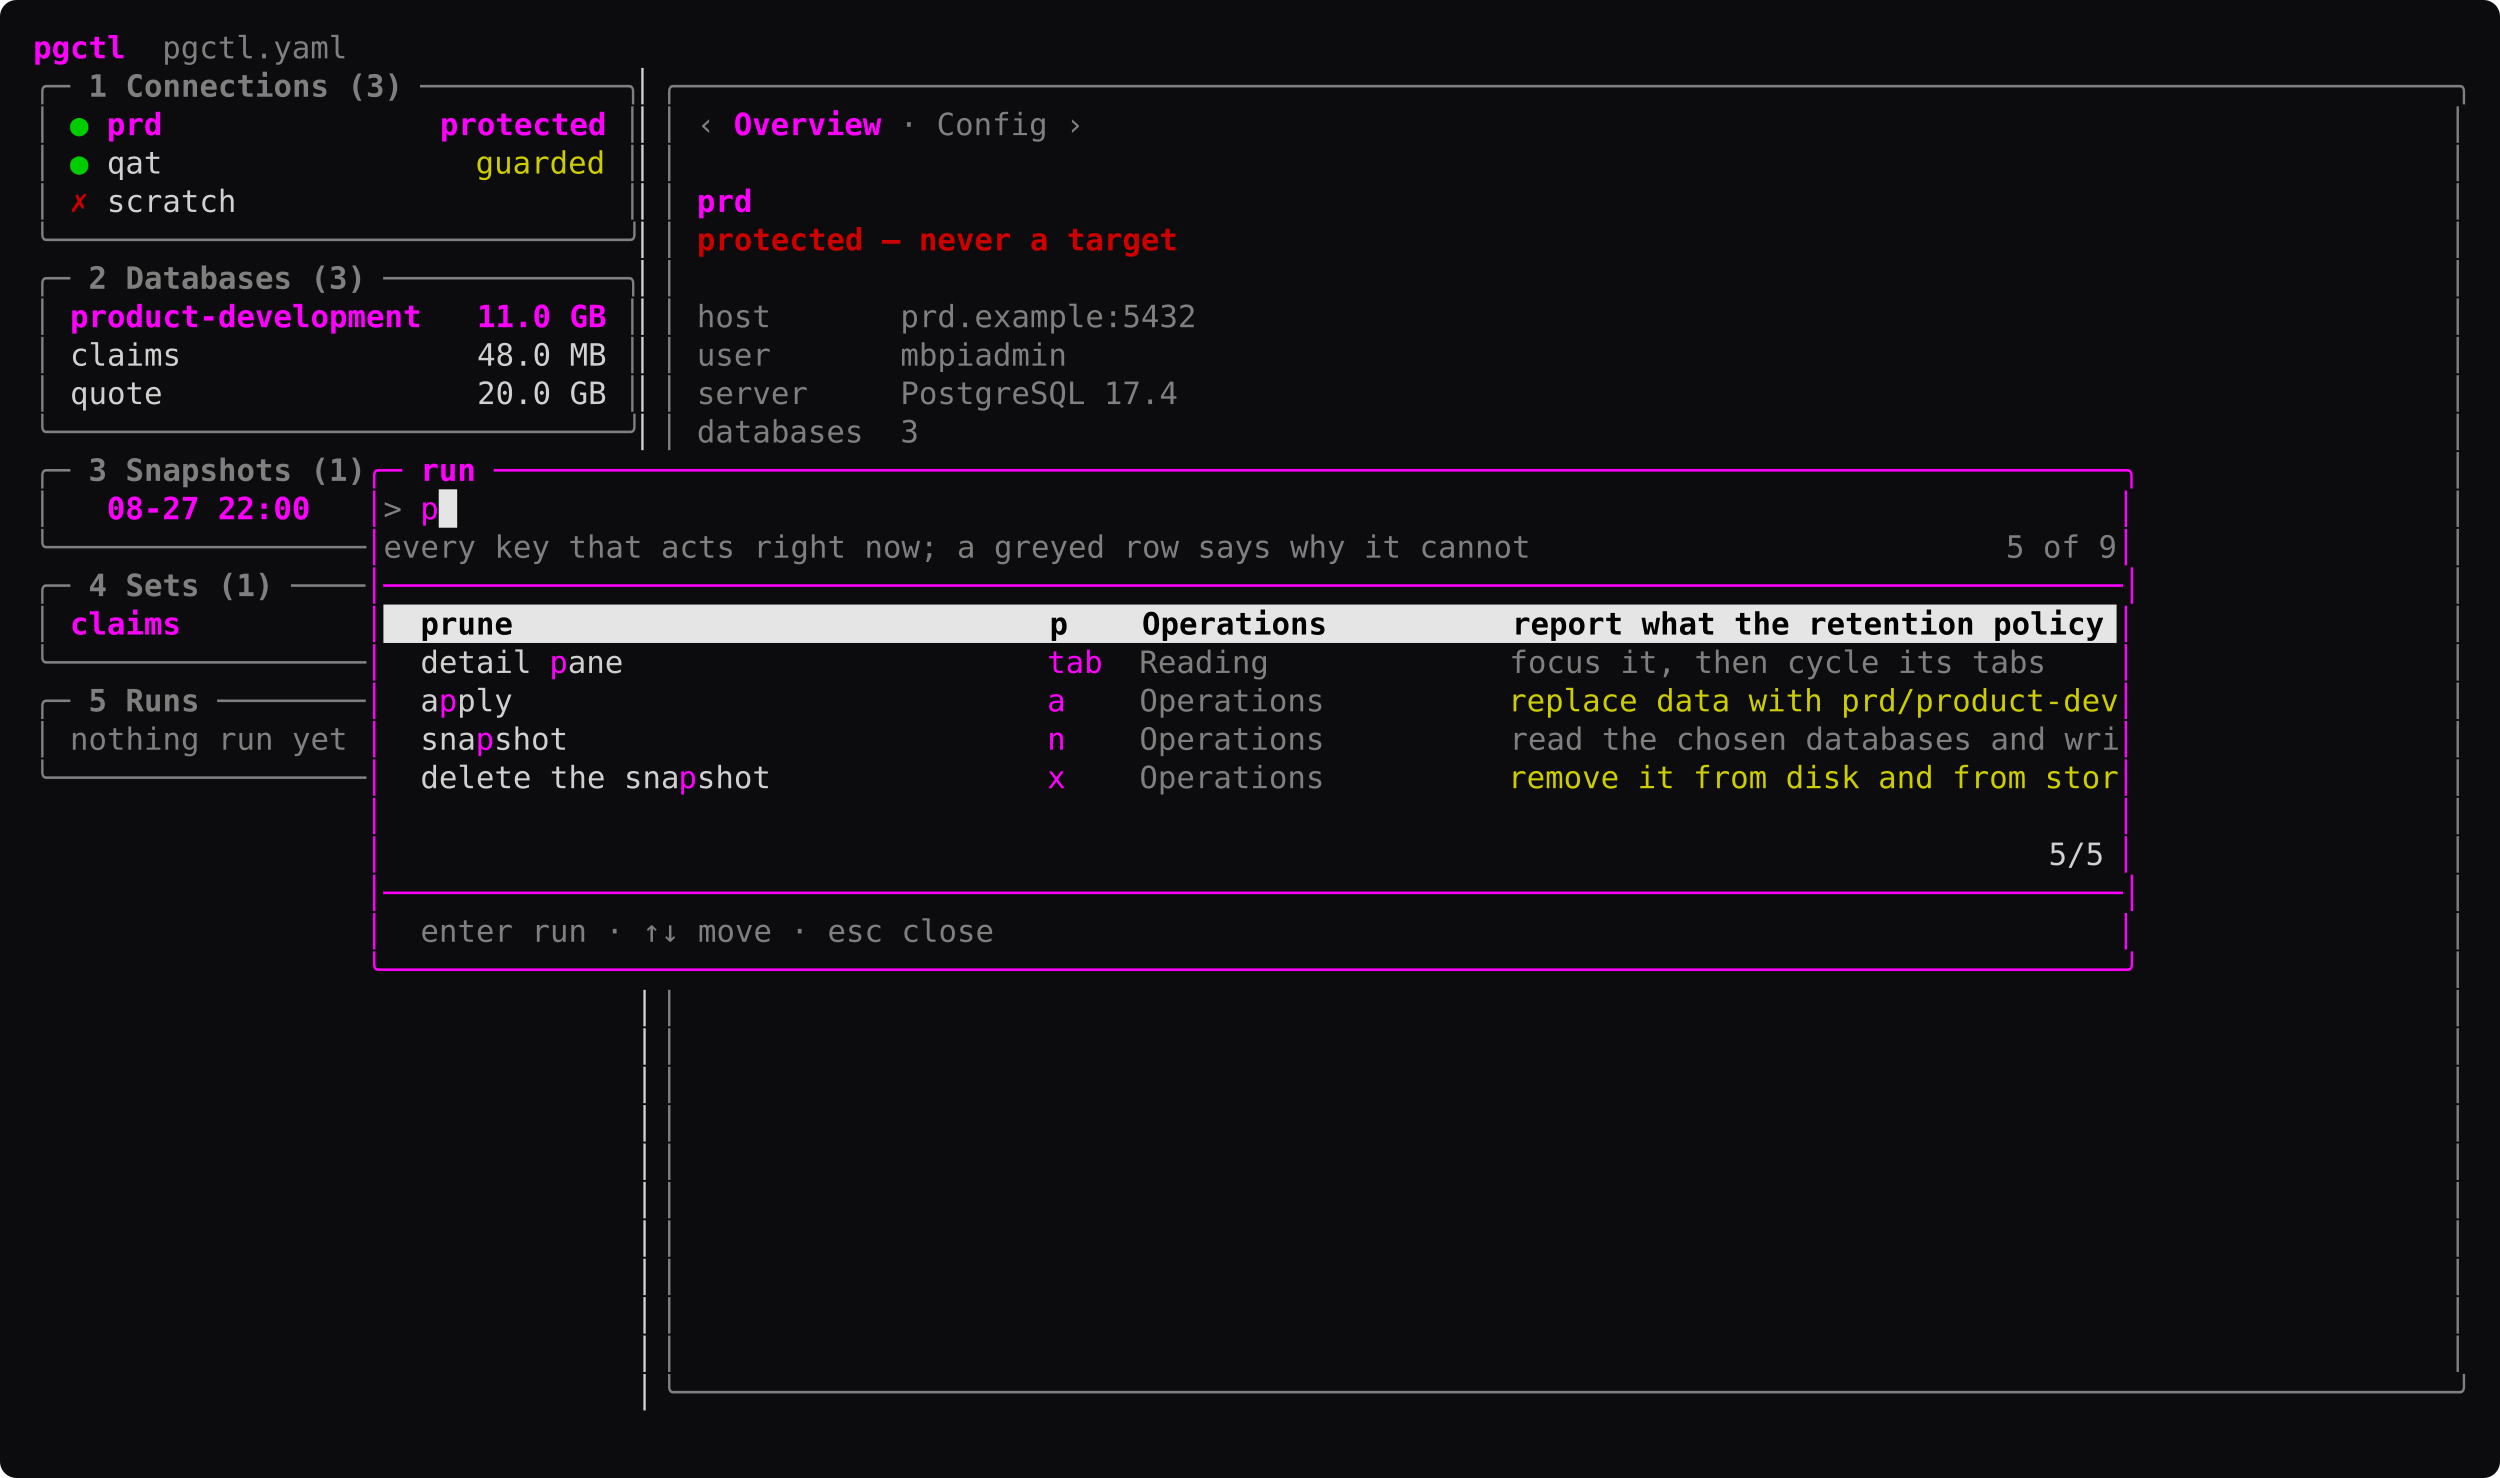
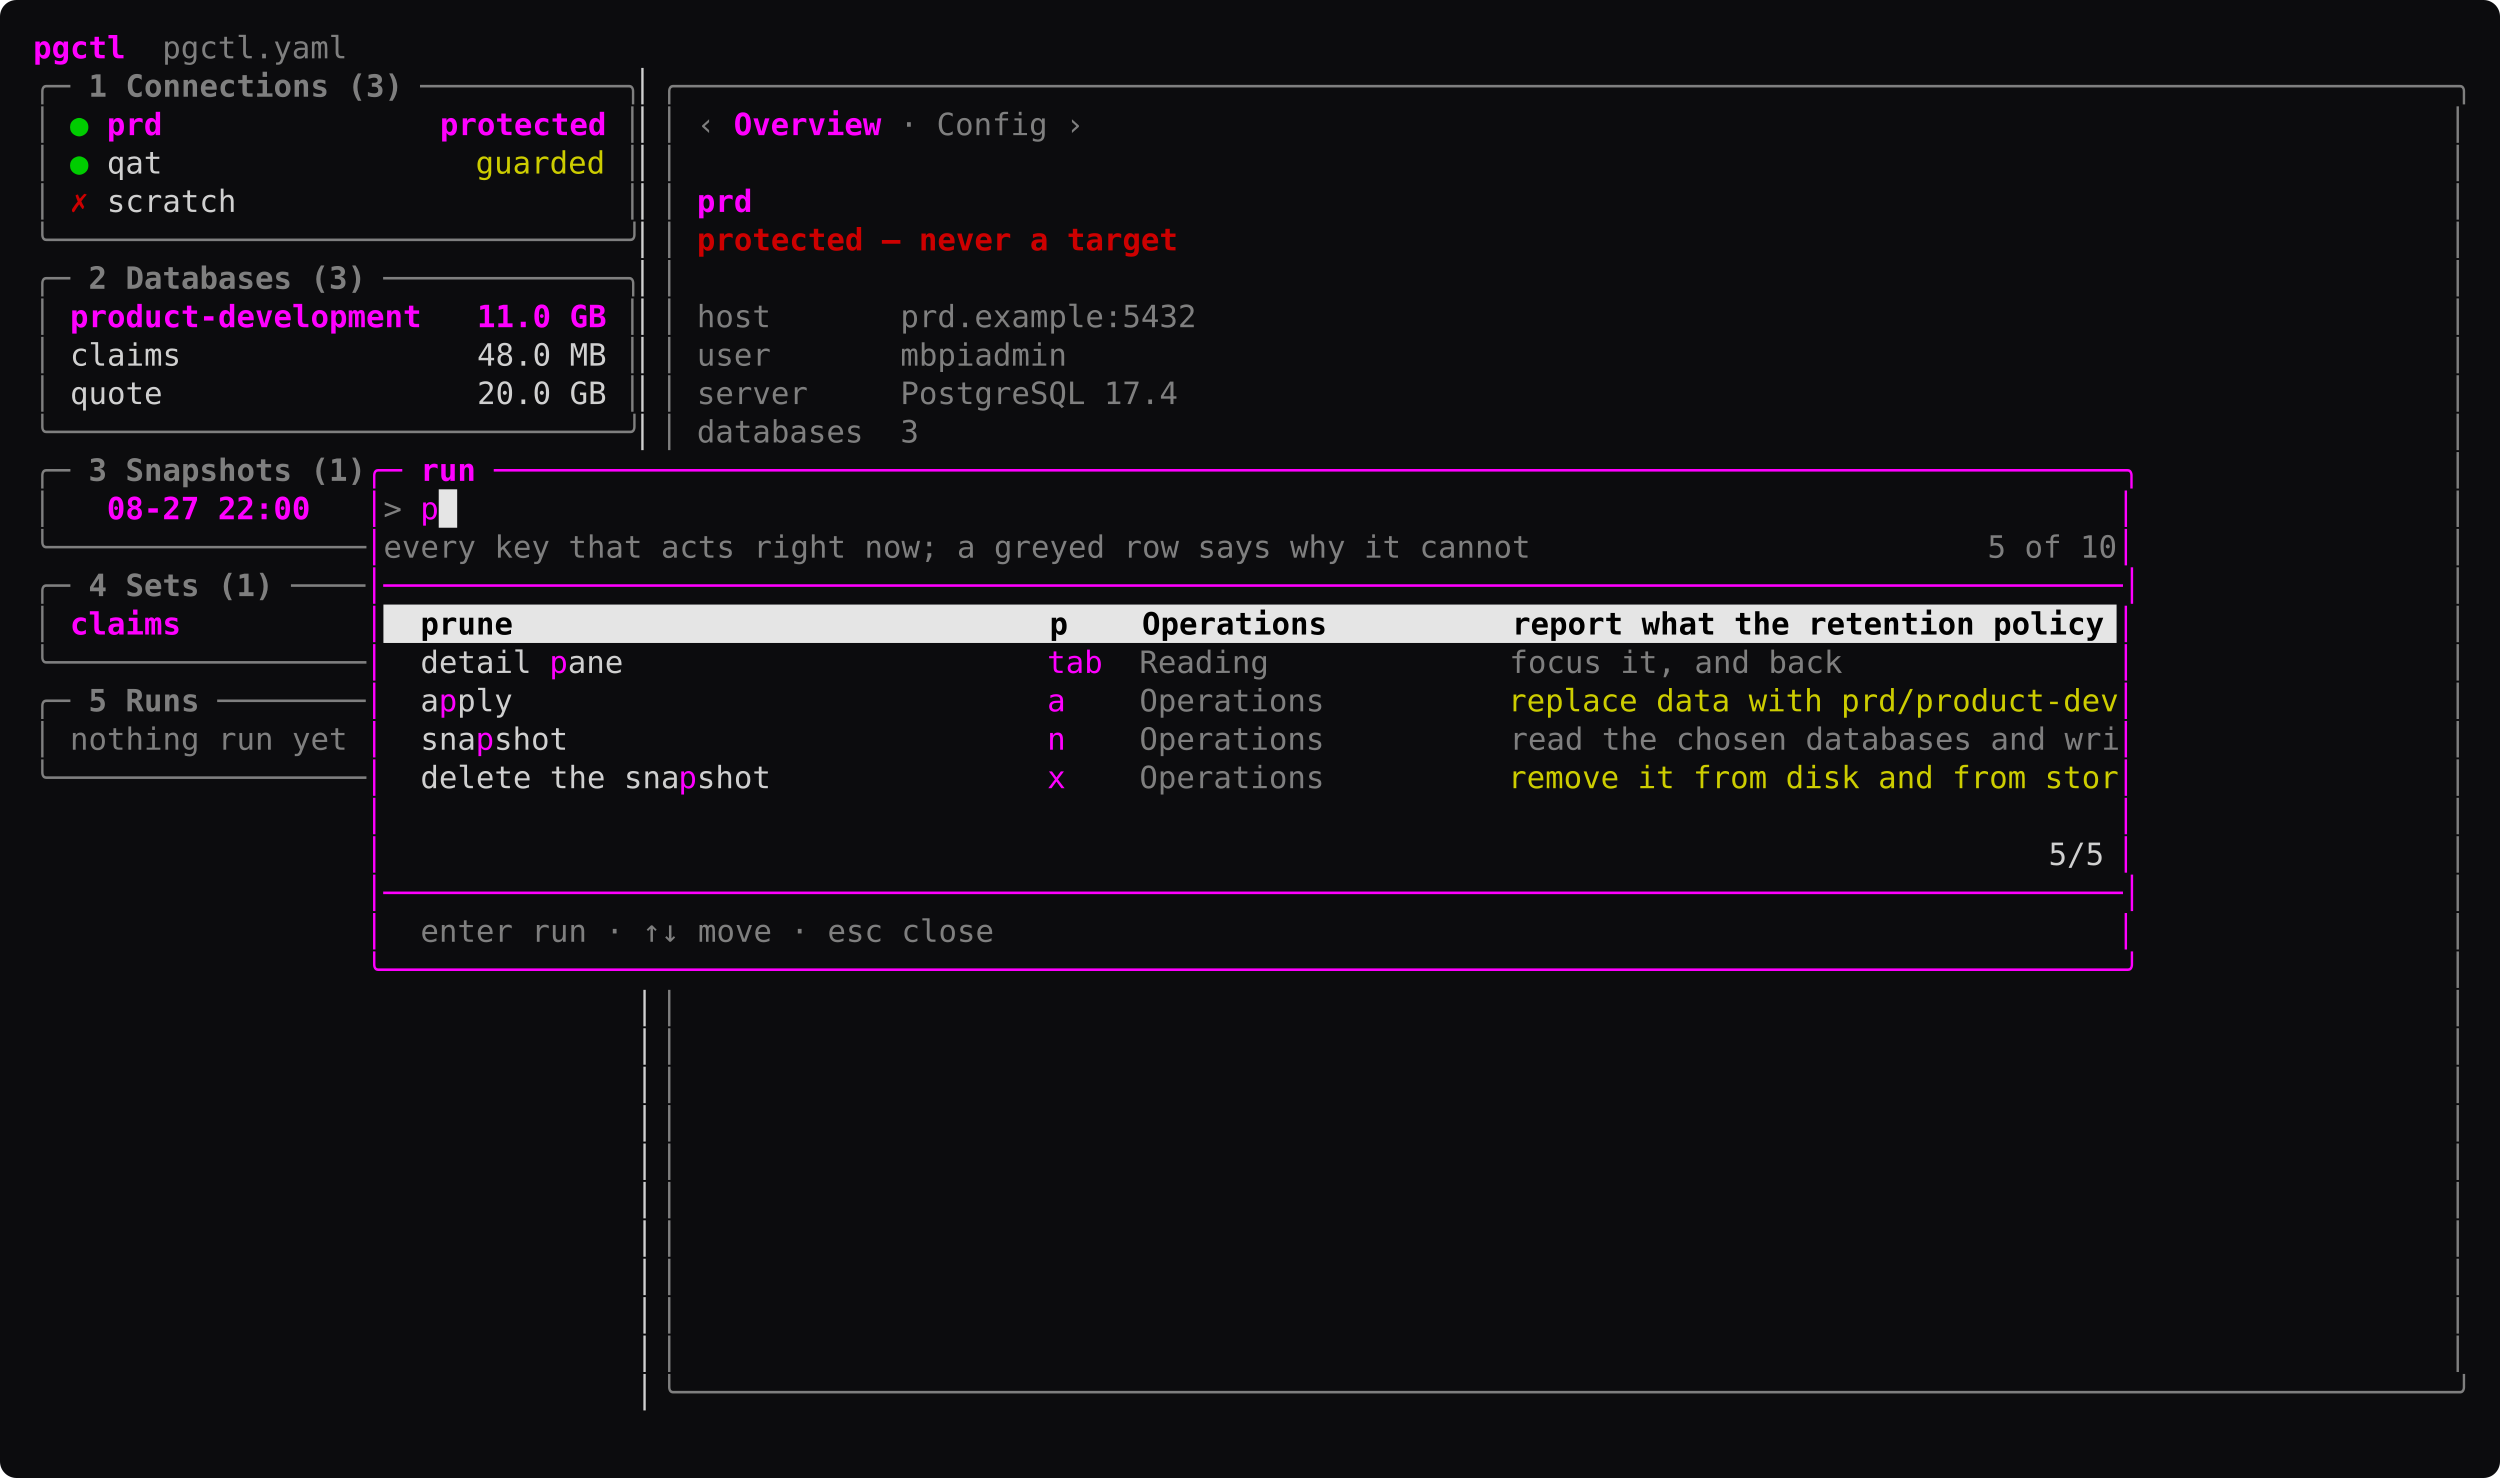
<svg xmlns="http://www.w3.org/2000/svg" width="1057.6" height="625.25" viewBox="0 0 1057.6 625.25" font-family="ui-monospace, 'SF Mono', SFMono-Regular, Menlo, Consolas, 'DejaVu Sans Mono', monospace" font-size="13" role="img">
  <rect width="1057.6" height="625.25" rx="7" fill="#0c0c0e" />
  <rect x="185.6" y="207" width="7.8" height="16.25" fill="#e5e5e5" />
  <rect x="162.2" y="255.75" width="733.2" height="16.25" fill="#e5e5e5" />
  <text x="14" y="24.68" textLength="39" lengthAdjust="spacing" fill="#ff00ff" font-weight="600" xml:space="preserve">pgctl</text>
  <text x="53" y="24.68" textLength="93.6" lengthAdjust="spacing" fill="#7f7f7f" xml:space="preserve">  pgctl.yaml</text>
  <text x="14" y="40.92" textLength="15.6" lengthAdjust="spacing" fill="#7f7f7f" xml:space="preserve">╭─</text>
  <text x="29.6" y="40.92" textLength="140.4" lengthAdjust="spacing" fill="#7f7f7f" font-weight="600" xml:space="preserve"> 1 Connections (3)</text>
  <text x="177.8" y="40.92" textLength="93.6" lengthAdjust="spacing" fill="#7f7f7f" xml:space="preserve">───────────╮</text>
  <text x="271.4" y="40.92" textLength="7.8" lengthAdjust="spacing" fill="#d0d0d0" xml:space="preserve">▏</text>
  <text x="279.2" y="40.92" textLength="764.4" lengthAdjust="spacing" fill="#7f7f7f" xml:space="preserve">╭────────────────────────────────────────────────────────────────────────────────────────────────╮</text>
  <text x="14" y="57.17" textLength="7.8" lengthAdjust="spacing" fill="#7f7f7f" xml:space="preserve">│</text>
  <text x="29.6" y="57.17" textLength="7.8" lengthAdjust="spacing" fill="#00cd00" xml:space="preserve">●</text>
  <text x="45.2" y="57.17" textLength="210.6" lengthAdjust="spacing" fill="#ff00ff" font-weight="600" xml:space="preserve">prd               protected</text>
  <text x="263.6" y="57.17" textLength="7.8" lengthAdjust="spacing" fill="#7f7f7f" xml:space="preserve">│</text>
  <text x="271.4" y="57.17" textLength="7.8" lengthAdjust="spacing" fill="#d0d0d0" xml:space="preserve">▏</text>
  <text x="279.2" y="57.17" textLength="7.8" lengthAdjust="spacing" fill="#7f7f7f" xml:space="preserve">│</text>
  <text x="294.8" y="57.17" textLength="7.8" lengthAdjust="spacing" fill="#7f7f7f" xml:space="preserve">‹</text>
  <text x="310.4" y="57.17" textLength="7.8" lengthAdjust="spacing" fill="#ff00ff" font-weight="600" xml:space="preserve">O</text>
  <text x="318.2" y="57.17" textLength="7.8" lengthAdjust="spacing" fill="#ff00ff" font-weight="600" xml:space="preserve">v</text>
  <text x="326" y="57.17" textLength="7.8" lengthAdjust="spacing" fill="#ff00ff" font-weight="600" xml:space="preserve">e</text>
  <text x="333.8" y="57.17" textLength="7.8" lengthAdjust="spacing" fill="#ff00ff" font-weight="600" xml:space="preserve">r</text>
  <text x="341.6" y="57.17" textLength="7.8" lengthAdjust="spacing" fill="#ff00ff" font-weight="600" xml:space="preserve">v</text>
  <text x="349.4" y="57.17" textLength="7.8" lengthAdjust="spacing" fill="#ff00ff" font-weight="600" xml:space="preserve">i</text>
  <text x="357.2" y="57.17" textLength="7.8" lengthAdjust="spacing" fill="#ff00ff" font-weight="600" xml:space="preserve">e</text>
  <text x="365" y="57.17" textLength="7.8" lengthAdjust="spacing" fill="#ff00ff" font-weight="600" xml:space="preserve">w</text>
  <text x="380.6" y="57.17" textLength="7.8" lengthAdjust="spacing" fill="#7f7f7f" xml:space="preserve">·</text>
  <text x="388.4" y="57.17" textLength="54.6" lengthAdjust="spacing" fill="#7f7f7f" xml:space="preserve"> Config</text>
  <text x="450.8" y="57.17" textLength="7.8" lengthAdjust="spacing" fill="#7f7f7f" xml:space="preserve">›</text>
  <text x="1035.8" y="57.17" textLength="7.8" lengthAdjust="spacing" fill="#7f7f7f" xml:space="preserve">│</text>
  <text x="14" y="73.42" textLength="7.8" lengthAdjust="spacing" fill="#7f7f7f" xml:space="preserve">│</text>
  <text x="29.6" y="73.42" textLength="7.8" lengthAdjust="spacing" fill="#00cd00" xml:space="preserve">●</text>
  <text x="45.2" y="73.42" textLength="23.4" lengthAdjust="spacing" fill="#d0d0d0" xml:space="preserve">qat</text>
  <text x="201.2" y="73.42" textLength="54.6" lengthAdjust="spacing" fill="#cdcd00" xml:space="preserve">guarded</text>
  <text x="263.6" y="73.42" textLength="7.8" lengthAdjust="spacing" fill="#7f7f7f" xml:space="preserve">│</text>
  <text x="271.4" y="73.42" textLength="7.8" lengthAdjust="spacing" fill="#d0d0d0" xml:space="preserve">▏</text>
  <text x="279.2" y="73.42" textLength="7.8" lengthAdjust="spacing" fill="#7f7f7f" xml:space="preserve">│</text>
  <text x="1035.8" y="73.42" textLength="7.8" lengthAdjust="spacing" fill="#7f7f7f" xml:space="preserve">│</text>
  <text x="14" y="89.67" textLength="7.8" lengthAdjust="spacing" fill="#7f7f7f" xml:space="preserve">│</text>
  <text x="29.6" y="89.67" textLength="7.8" lengthAdjust="spacing" fill="#cd0000" font-weight="600" xml:space="preserve">✗</text>
  <text x="45.2" y="89.67" textLength="54.6" lengthAdjust="spacing" fill="#d0d0d0" xml:space="preserve">scratch</text>
  <text x="263.6" y="89.67" textLength="7.8" lengthAdjust="spacing" fill="#7f7f7f" xml:space="preserve">│</text>
  <text x="271.4" y="89.67" textLength="7.8" lengthAdjust="spacing" fill="#d0d0d0" xml:space="preserve">▏</text>
  <text x="279.2" y="89.67" textLength="7.8" lengthAdjust="spacing" fill="#7f7f7f" xml:space="preserve">│</text>
  <text x="294.8" y="89.67" textLength="23.4" lengthAdjust="spacing" fill="#ff00ff" font-weight="600" xml:space="preserve">prd</text>
  <text x="1035.8" y="89.67" textLength="7.8" lengthAdjust="spacing" fill="#7f7f7f" xml:space="preserve">│</text>
  <text x="14" y="105.92" textLength="257.4" lengthAdjust="spacing" fill="#7f7f7f" xml:space="preserve">╰───────────────────────────────╯</text>
  <text x="271.4" y="105.92" textLength="7.8" lengthAdjust="spacing" fill="#d0d0d0" xml:space="preserve">▏</text>
  <text x="279.2" y="105.92" textLength="7.8" lengthAdjust="spacing" fill="#7f7f7f" xml:space="preserve">│</text>
  <text x="294.8" y="105.92" textLength="202.8" lengthAdjust="spacing" fill="#cd0000" font-weight="600" xml:space="preserve">protected — never a target</text>
  <text x="1035.8" y="105.92" textLength="7.8" lengthAdjust="spacing" fill="#7f7f7f" xml:space="preserve">│</text>
  <text x="14" y="122.17" textLength="15.6" lengthAdjust="spacing" fill="#7f7f7f" xml:space="preserve">╭─</text>
  <text x="29.6" y="122.17" textLength="124.8" lengthAdjust="spacing" fill="#7f7f7f" font-weight="600" xml:space="preserve"> 2 Databases (3)</text>
  <text x="162.2" y="122.17" textLength="109.2" lengthAdjust="spacing" fill="#7f7f7f" xml:space="preserve">─────────────╮</text>
  <text x="271.4" y="122.17" textLength="7.8" lengthAdjust="spacing" fill="#d0d0d0" xml:space="preserve">▏</text>
  <text x="279.2" y="122.17" textLength="7.8" lengthAdjust="spacing" fill="#7f7f7f" xml:space="preserve">│</text>
  <text x="1035.8" y="122.17" textLength="7.8" lengthAdjust="spacing" fill="#7f7f7f" xml:space="preserve">│</text>
  <text x="14" y="138.43" textLength="7.8" lengthAdjust="spacing" fill="#7f7f7f" xml:space="preserve">│</text>
  <text x="29.6" y="138.43" textLength="226.2" lengthAdjust="spacing" fill="#ff00ff" font-weight="600" xml:space="preserve">product-development   11.0 GB</text>
  <text x="263.6" y="138.43" textLength="7.8" lengthAdjust="spacing" fill="#7f7f7f" xml:space="preserve">│</text>
  <text x="271.4" y="138.43" textLength="7.8" lengthAdjust="spacing" fill="#d0d0d0" xml:space="preserve">▏</text>
  <text x="279.2" y="138.43" textLength="7.8" lengthAdjust="spacing" fill="#7f7f7f" xml:space="preserve">│</text>
  <text x="294.8" y="138.43" textLength="210.6" lengthAdjust="spacing" fill="#7f7f7f" xml:space="preserve">host       prd.example:5432</text>
  <text x="1035.8" y="138.43" textLength="7.8" lengthAdjust="spacing" fill="#7f7f7f" xml:space="preserve">│</text>
  <text x="14" y="154.68" textLength="7.8" lengthAdjust="spacing" fill="#7f7f7f" xml:space="preserve">│</text>
  <text x="21.8" y="154.68" textLength="234" lengthAdjust="spacing" fill="#d0d0d0" xml:space="preserve"> claims                48.0 MB</text>
  <text x="263.6" y="154.68" textLength="7.8" lengthAdjust="spacing" fill="#7f7f7f" xml:space="preserve">│</text>
  <text x="271.4" y="154.68" textLength="7.8" lengthAdjust="spacing" fill="#d0d0d0" xml:space="preserve">▏</text>
  <text x="279.2" y="154.68" textLength="7.8" lengthAdjust="spacing" fill="#7f7f7f" xml:space="preserve">│</text>
  <text x="294.8" y="154.68" textLength="156" lengthAdjust="spacing" fill="#7f7f7f" xml:space="preserve">user       mbpiadmin</text>
  <text x="1035.8" y="154.68" textLength="7.8" lengthAdjust="spacing" fill="#7f7f7f" xml:space="preserve">│</text>
  <text x="14" y="170.93" textLength="7.8" lengthAdjust="spacing" fill="#7f7f7f" xml:space="preserve">│</text>
  <text x="21.8" y="170.93" textLength="234" lengthAdjust="spacing" fill="#d0d0d0" xml:space="preserve"> quote                 20.0 GB</text>
  <text x="263.6" y="170.93" textLength="7.8" lengthAdjust="spacing" fill="#7f7f7f" xml:space="preserve">│</text>
  <text x="271.4" y="170.93" textLength="7.8" lengthAdjust="spacing" fill="#d0d0d0" xml:space="preserve">▏</text>
  <text x="279.2" y="170.93" textLength="7.8" lengthAdjust="spacing" fill="#7f7f7f" xml:space="preserve">│</text>
  <text x="294.8" y="170.93" textLength="202.8" lengthAdjust="spacing" fill="#7f7f7f" xml:space="preserve">server     PostgreSQL 17.4</text>
  <text x="1035.8" y="170.93" textLength="7.8" lengthAdjust="spacing" fill="#7f7f7f" xml:space="preserve">│</text>
  <text x="14" y="187.18" textLength="257.4" lengthAdjust="spacing" fill="#7f7f7f" xml:space="preserve">╰───────────────────────────────╯</text>
  <text x="271.4" y="187.18" textLength="7.8" lengthAdjust="spacing" fill="#d0d0d0" xml:space="preserve">▏</text>
  <text x="279.2" y="187.18" textLength="7.8" lengthAdjust="spacing" fill="#7f7f7f" xml:space="preserve">│</text>
  <text x="294.8" y="187.18" textLength="93.6" lengthAdjust="spacing" fill="#7f7f7f" xml:space="preserve">databases  3</text>
  <text x="1035.8" y="187.18" textLength="7.8" lengthAdjust="spacing" fill="#7f7f7f" xml:space="preserve">│</text>
  <text x="14" y="203.43" textLength="15.6" lengthAdjust="spacing" fill="#7f7f7f" xml:space="preserve">╭─</text>
  <text x="29.6" y="203.43" textLength="124.8" lengthAdjust="spacing" fill="#7f7f7f" font-weight="600" xml:space="preserve"> 3 Snapshots (1)</text>
  <text x="154.4" y="203.43" textLength="15.6" lengthAdjust="spacing" fill="#ff00ff" xml:space="preserve">╭─</text>
  <text x="170" y="203.43" textLength="31.2" lengthAdjust="spacing" fill="#ff00ff" font-weight="600" xml:space="preserve"> run</text>
  <text x="209" y="203.43" textLength="694.2" lengthAdjust="spacing" fill="#ff00ff" xml:space="preserve">────────────────────────────────────────────────────────────────────────────────────────╮</text>
  <text x="1035.8" y="203.43" textLength="7.8" lengthAdjust="spacing" fill="#7f7f7f" xml:space="preserve">│</text>
  <text x="14" y="219.68" textLength="7.8" lengthAdjust="spacing" fill="#7f7f7f" xml:space="preserve">│</text>
  <text x="45.2" y="219.68" textLength="85.8" lengthAdjust="spacing" fill="#ff00ff" font-weight="600" xml:space="preserve">08-27 22:00</text>
  <text x="154.4" y="219.68" textLength="7.8" lengthAdjust="spacing" fill="#ff00ff" xml:space="preserve">│</text>
  <text x="162.2" y="219.68" textLength="7.8" lengthAdjust="spacing" fill="#7f7f7f" xml:space="preserve">&gt;</text>
  <text x="177.8" y="219.68" textLength="7.8" lengthAdjust="spacing" fill="#ff00ff" xml:space="preserve">p</text>
  <text x="895.4" y="219.68" textLength="7.8" lengthAdjust="spacing" fill="#ff00ff" xml:space="preserve">│</text>
  <text x="1035.8" y="219.68" textLength="7.8" lengthAdjust="spacing" fill="#7f7f7f" xml:space="preserve">│</text>
  <text x="14" y="235.93" textLength="140.4" lengthAdjust="spacing" fill="#7f7f7f" xml:space="preserve">╰─────────────────</text>
  <text x="154.4" y="235.93" textLength="7.8" lengthAdjust="spacing" fill="#ff00ff" xml:space="preserve">│</text>
  <text x="162.2" y="235.93" textLength="483.6" lengthAdjust="spacing" fill="#7f7f7f" xml:space="preserve">every key that acts right now; a greyed row says why it cannot</text>
-   <text x="848.6" y="235.93" textLength="46.8" lengthAdjust="spacing" fill="#7f7f7f" xml:space="preserve">5 of 9</text>
+   <text x="840.8" y="235.93" textLength="54.6" lengthAdjust="spacing" fill="#7f7f7f" xml:space="preserve">5 of 10</text>
  <text x="895.4" y="235.93" textLength="7.8" lengthAdjust="spacing" fill="#ff00ff" xml:space="preserve">│</text>
  <text x="1035.8" y="235.93" textLength="7.8" lengthAdjust="spacing" fill="#7f7f7f" xml:space="preserve">│</text>
  <text x="14" y="252.18" textLength="15.6" lengthAdjust="spacing" fill="#7f7f7f" xml:space="preserve">╭─</text>
  <text x="29.6" y="252.18" textLength="85.8" lengthAdjust="spacing" fill="#7f7f7f" font-weight="600" xml:space="preserve"> 4 Sets (1)</text>
  <text x="123.2" y="252.18" textLength="31.2" lengthAdjust="spacing" fill="#7f7f7f" xml:space="preserve">────</text>
  <text x="154.4" y="252.18" textLength="748.8" lengthAdjust="spacing" fill="#ff00ff" xml:space="preserve">│──────────────────────────────────────────────────────────────────────────────────────────────│</text>
  <text x="1035.8" y="252.18" textLength="7.8" lengthAdjust="spacing" fill="#7f7f7f" xml:space="preserve">│</text>
  <text x="14" y="268.43" textLength="7.8" lengthAdjust="spacing" fill="#7f7f7f" xml:space="preserve">│</text>
  <text x="29.6" y="268.43" textLength="46.8" lengthAdjust="spacing" fill="#ff00ff" font-weight="600" xml:space="preserve">claims</text>
  <text x="154.4" y="268.43" textLength="7.8" lengthAdjust="spacing" fill="#ff00ff" xml:space="preserve">│</text>
  <text x="162.2" y="268.43" textLength="725.4" lengthAdjust="spacing" fill="#000000" font-weight="600" xml:space="preserve">  prune                             p    Operations          report what the retention policy</text>
  <text x="895.4" y="268.43" textLength="7.8" lengthAdjust="spacing" fill="#ff00ff" xml:space="preserve">│</text>
  <text x="1035.8" y="268.43" textLength="7.8" lengthAdjust="spacing" fill="#7f7f7f" xml:space="preserve">│</text>
  <text x="14" y="284.68" textLength="140.4" lengthAdjust="spacing" fill="#7f7f7f" xml:space="preserve">╰─────────────────</text>
  <text x="154.4" y="284.68" textLength="7.8" lengthAdjust="spacing" fill="#ff00ff" xml:space="preserve">│</text>
  <text x="162.2" y="284.68" textLength="62.4" lengthAdjust="spacing" fill="#d0d0d0" xml:space="preserve">  detail</text>
  <text x="232.4" y="284.68" textLength="7.8" lengthAdjust="spacing" fill="#ff00ff" xml:space="preserve">p</text>
  <text x="240.2" y="284.68" textLength="23.4" lengthAdjust="spacing" fill="#d0d0d0" xml:space="preserve">ane</text>
  <text x="443" y="284.68" textLength="23.4" lengthAdjust="spacing" fill="#ff00ff" xml:space="preserve">tab</text>
-   <text x="482" y="284.68" textLength="382.2" lengthAdjust="spacing" fill="#7f7f7f" xml:space="preserve">Reading             focus it, then cycle its tabs</text>
+   <text x="482" y="284.68" textLength="296.4" lengthAdjust="spacing" fill="#7f7f7f" xml:space="preserve">Reading             focus it, and back</text>
  <text x="895.4" y="284.68" textLength="7.8" lengthAdjust="spacing" fill="#ff00ff" xml:space="preserve">│</text>
  <text x="1035.8" y="284.68" textLength="7.8" lengthAdjust="spacing" fill="#7f7f7f" xml:space="preserve">│</text>
  <text x="14" y="300.93" textLength="15.6" lengthAdjust="spacing" fill="#7f7f7f" xml:space="preserve">╭─</text>
  <text x="29.6" y="300.93" textLength="54.6" lengthAdjust="spacing" fill="#7f7f7f" font-weight="600" xml:space="preserve"> 5 Runs</text>
  <text x="92" y="300.93" textLength="62.4" lengthAdjust="spacing" fill="#7f7f7f" xml:space="preserve">────────</text>
  <text x="154.4" y="300.93" textLength="7.8" lengthAdjust="spacing" fill="#ff00ff" xml:space="preserve">│</text>
  <text x="162.2" y="300.93" textLength="23.4" lengthAdjust="spacing" fill="#d0d0d0" xml:space="preserve">  a</text>
  <text x="185.6" y="300.93" textLength="7.8" lengthAdjust="spacing" fill="#ff00ff" xml:space="preserve">p</text>
  <text x="193.4" y="300.93" textLength="23.4" lengthAdjust="spacing" fill="#d0d0d0" xml:space="preserve">ply</text>
  <text x="443" y="300.93" textLength="7.8" lengthAdjust="spacing" fill="#ff00ff" xml:space="preserve">a</text>
  <text x="482" y="300.93" textLength="78" lengthAdjust="spacing" fill="#7f7f7f" xml:space="preserve">Operations</text>
  <text x="638" y="300.93" textLength="257.4" lengthAdjust="spacing" fill="#cdcd00" xml:space="preserve">replace data with prd/product-dev</text>
  <text x="895.4" y="300.93" textLength="7.8" lengthAdjust="spacing" fill="#ff00ff" xml:space="preserve">│</text>
  <text x="1035.8" y="300.93" textLength="7.8" lengthAdjust="spacing" fill="#7f7f7f" xml:space="preserve">│</text>
  <text x="14" y="317.18" textLength="7.8" lengthAdjust="spacing" fill="#7f7f7f" xml:space="preserve">│</text>
  <text x="29.6" y="317.18" textLength="117" lengthAdjust="spacing" fill="#7f7f7f" xml:space="preserve">nothing run yet</text>
  <text x="154.4" y="317.18" textLength="7.8" lengthAdjust="spacing" fill="#ff00ff" xml:space="preserve">│</text>
  <text x="162.2" y="317.18" textLength="39" lengthAdjust="spacing" fill="#d0d0d0" xml:space="preserve">  sna</text>
  <text x="201.2" y="317.18" textLength="7.8" lengthAdjust="spacing" fill="#ff00ff" xml:space="preserve">p</text>
  <text x="209" y="317.18" textLength="31.2" lengthAdjust="spacing" fill="#d0d0d0" xml:space="preserve">shot</text>
  <text x="443" y="317.18" textLength="7.8" lengthAdjust="spacing" fill="#ff00ff" xml:space="preserve">n</text>
  <text x="482" y="317.18" textLength="413.4" lengthAdjust="spacing" fill="#7f7f7f" xml:space="preserve">Operations          read the chosen databases and wri</text>
  <text x="895.4" y="317.18" textLength="7.8" lengthAdjust="spacing" fill="#ff00ff" xml:space="preserve">│</text>
  <text x="1035.8" y="317.18" textLength="7.8" lengthAdjust="spacing" fill="#7f7f7f" xml:space="preserve">│</text>
  <text x="14" y="333.43" textLength="140.4" lengthAdjust="spacing" fill="#7f7f7f" xml:space="preserve">╰─────────────────</text>
  <text x="154.4" y="333.43" textLength="7.8" lengthAdjust="spacing" fill="#ff00ff" xml:space="preserve">│</text>
  <text x="162.2" y="333.43" textLength="124.8" lengthAdjust="spacing" fill="#d0d0d0" xml:space="preserve">  delete the sna</text>
  <text x="287" y="333.43" textLength="7.8" lengthAdjust="spacing" fill="#ff00ff" xml:space="preserve">p</text>
  <text x="294.8" y="333.43" textLength="31.2" lengthAdjust="spacing" fill="#d0d0d0" xml:space="preserve">shot</text>
  <text x="443" y="333.43" textLength="7.8" lengthAdjust="spacing" fill="#ff00ff" xml:space="preserve">x</text>
  <text x="482" y="333.43" textLength="78" lengthAdjust="spacing" fill="#7f7f7f" xml:space="preserve">Operations</text>
  <text x="638" y="333.43" textLength="257.4" lengthAdjust="spacing" fill="#cdcd00" xml:space="preserve">remove it from disk and from stor</text>
  <text x="895.4" y="333.43" textLength="7.8" lengthAdjust="spacing" fill="#ff00ff" xml:space="preserve">│</text>
  <text x="1035.8" y="333.43" textLength="7.8" lengthAdjust="spacing" fill="#7f7f7f" xml:space="preserve">│</text>
  <text x="154.4" y="349.68" textLength="7.8" lengthAdjust="spacing" fill="#ff00ff" xml:space="preserve">│</text>
  <text x="895.4" y="349.68" textLength="7.8" lengthAdjust="spacing" fill="#ff00ff" xml:space="preserve">│</text>
  <text x="1035.8" y="349.68" textLength="7.8" lengthAdjust="spacing" fill="#7f7f7f" xml:space="preserve">│</text>
  <text x="154.4" y="365.93" textLength="7.8" lengthAdjust="spacing" fill="#ff00ff" xml:space="preserve">│</text>
  <text x="162.2" y="365.93" textLength="725.4" lengthAdjust="spacing" fill="#d0d0d0" xml:space="preserve">                                                                                          5/5</text>
  <text x="895.4" y="365.93" textLength="7.8" lengthAdjust="spacing" fill="#ff00ff" xml:space="preserve">│</text>
  <text x="1035.8" y="365.93" textLength="7.8" lengthAdjust="spacing" fill="#7f7f7f" xml:space="preserve">│</text>
  <text x="154.4" y="382.18" textLength="748.8" lengthAdjust="spacing" fill="#ff00ff" xml:space="preserve">│──────────────────────────────────────────────────────────────────────────────────────────────│</text>
  <text x="1035.8" y="382.18" textLength="7.8" lengthAdjust="spacing" fill="#7f7f7f" xml:space="preserve">│</text>
  <text x="154.4" y="398.43" textLength="7.8" lengthAdjust="spacing" fill="#ff00ff" xml:space="preserve">│</text>
  <text x="162.2" y="398.43" textLength="257.4" lengthAdjust="spacing" fill="#7f7f7f" xml:space="preserve">  enter run · ↑↓ move · esc close</text>
  <text x="895.4" y="398.43" textLength="7.8" lengthAdjust="spacing" fill="#ff00ff" xml:space="preserve">│</text>
  <text x="1035.8" y="398.43" textLength="7.8" lengthAdjust="spacing" fill="#7f7f7f" xml:space="preserve">│</text>
  <text x="154.4" y="414.68" textLength="748.8" lengthAdjust="spacing" fill="#ff00ff" xml:space="preserve">╰──────────────────────────────────────────────────────────────────────────────────────────────╯</text>
  <text x="1035.8" y="414.68" textLength="7.8" lengthAdjust="spacing" fill="#7f7f7f" xml:space="preserve">│</text>
  <text x="14" y="430.93" textLength="265.2" lengthAdjust="spacing" fill="#d0d0d0" xml:space="preserve">                                 ▏</text>
  <text x="279.2" y="430.93" textLength="7.8" lengthAdjust="spacing" fill="#7f7f7f" xml:space="preserve">│</text>
  <text x="1035.8" y="430.93" textLength="7.8" lengthAdjust="spacing" fill="#7f7f7f" xml:space="preserve">│</text>
  <text x="14" y="447.18" textLength="265.2" lengthAdjust="spacing" fill="#d0d0d0" xml:space="preserve">                                 ▏</text>
  <text x="279.2" y="447.18" textLength="7.8" lengthAdjust="spacing" fill="#7f7f7f" xml:space="preserve">│</text>
  <text x="1035.8" y="447.18" textLength="7.8" lengthAdjust="spacing" fill="#7f7f7f" xml:space="preserve">│</text>
  <text x="14" y="463.43" textLength="265.2" lengthAdjust="spacing" fill="#d0d0d0" xml:space="preserve">                                 ▏</text>
  <text x="279.2" y="463.43" textLength="7.8" lengthAdjust="spacing" fill="#7f7f7f" xml:space="preserve">│</text>
  <text x="1035.8" y="463.43" textLength="7.8" lengthAdjust="spacing" fill="#7f7f7f" xml:space="preserve">│</text>
  <text x="14" y="479.68" textLength="265.2" lengthAdjust="spacing" fill="#d0d0d0" xml:space="preserve">                                 ▏</text>
  <text x="279.2" y="479.68" textLength="7.8" lengthAdjust="spacing" fill="#7f7f7f" xml:space="preserve">│</text>
  <text x="1035.8" y="479.68" textLength="7.8" lengthAdjust="spacing" fill="#7f7f7f" xml:space="preserve">│</text>
  <text x="14" y="495.93" textLength="265.2" lengthAdjust="spacing" fill="#d0d0d0" xml:space="preserve">                                 ▏</text>
  <text x="279.2" y="495.93" textLength="7.8" lengthAdjust="spacing" fill="#7f7f7f" xml:space="preserve">│</text>
  <text x="1035.8" y="495.93" textLength="7.8" lengthAdjust="spacing" fill="#7f7f7f" xml:space="preserve">│</text>
  <text x="14" y="512.17" textLength="265.2" lengthAdjust="spacing" fill="#d0d0d0" xml:space="preserve">                                 ▏</text>
  <text x="279.2" y="512.17" textLength="7.8" lengthAdjust="spacing" fill="#7f7f7f" xml:space="preserve">│</text>
  <text x="1035.8" y="512.17" textLength="7.8" lengthAdjust="spacing" fill="#7f7f7f" xml:space="preserve">│</text>
  <text x="14" y="528.42" textLength="265.2" lengthAdjust="spacing" fill="#d0d0d0" xml:space="preserve">                                 ▏</text>
  <text x="279.2" y="528.42" textLength="7.8" lengthAdjust="spacing" fill="#7f7f7f" xml:space="preserve">│</text>
  <text x="1035.8" y="528.42" textLength="7.8" lengthAdjust="spacing" fill="#7f7f7f" xml:space="preserve">│</text>
  <text x="14" y="544.67" textLength="265.2" lengthAdjust="spacing" fill="#d0d0d0" xml:space="preserve">                                 ▏</text>
  <text x="279.2" y="544.67" textLength="7.8" lengthAdjust="spacing" fill="#7f7f7f" xml:space="preserve">│</text>
  <text x="1035.8" y="544.67" textLength="7.8" lengthAdjust="spacing" fill="#7f7f7f" xml:space="preserve">│</text>
  <text x="14" y="560.92" textLength="265.2" lengthAdjust="spacing" fill="#d0d0d0" xml:space="preserve">                                 ▏</text>
  <text x="279.2" y="560.92" textLength="7.8" lengthAdjust="spacing" fill="#7f7f7f" xml:space="preserve">│</text>
  <text x="1035.8" y="560.92" textLength="7.8" lengthAdjust="spacing" fill="#7f7f7f" xml:space="preserve">│</text>
  <text x="14" y="577.17" textLength="265.2" lengthAdjust="spacing" fill="#d0d0d0" xml:space="preserve">                                 ▏</text>
  <text x="279.2" y="577.17" textLength="7.8" lengthAdjust="spacing" fill="#7f7f7f" xml:space="preserve">│</text>
  <text x="1035.8" y="577.17" textLength="7.8" lengthAdjust="spacing" fill="#7f7f7f" xml:space="preserve">│</text>
  <text x="14" y="593.42" textLength="265.2" lengthAdjust="spacing" fill="#d0d0d0" xml:space="preserve">                                 ▏</text>
  <text x="279.2" y="593.42" textLength="764.4" lengthAdjust="spacing" fill="#7f7f7f" xml:space="preserve">╰────────────────────────────────────────────────────────────────────────────────────────────────╯</text>
</svg>
